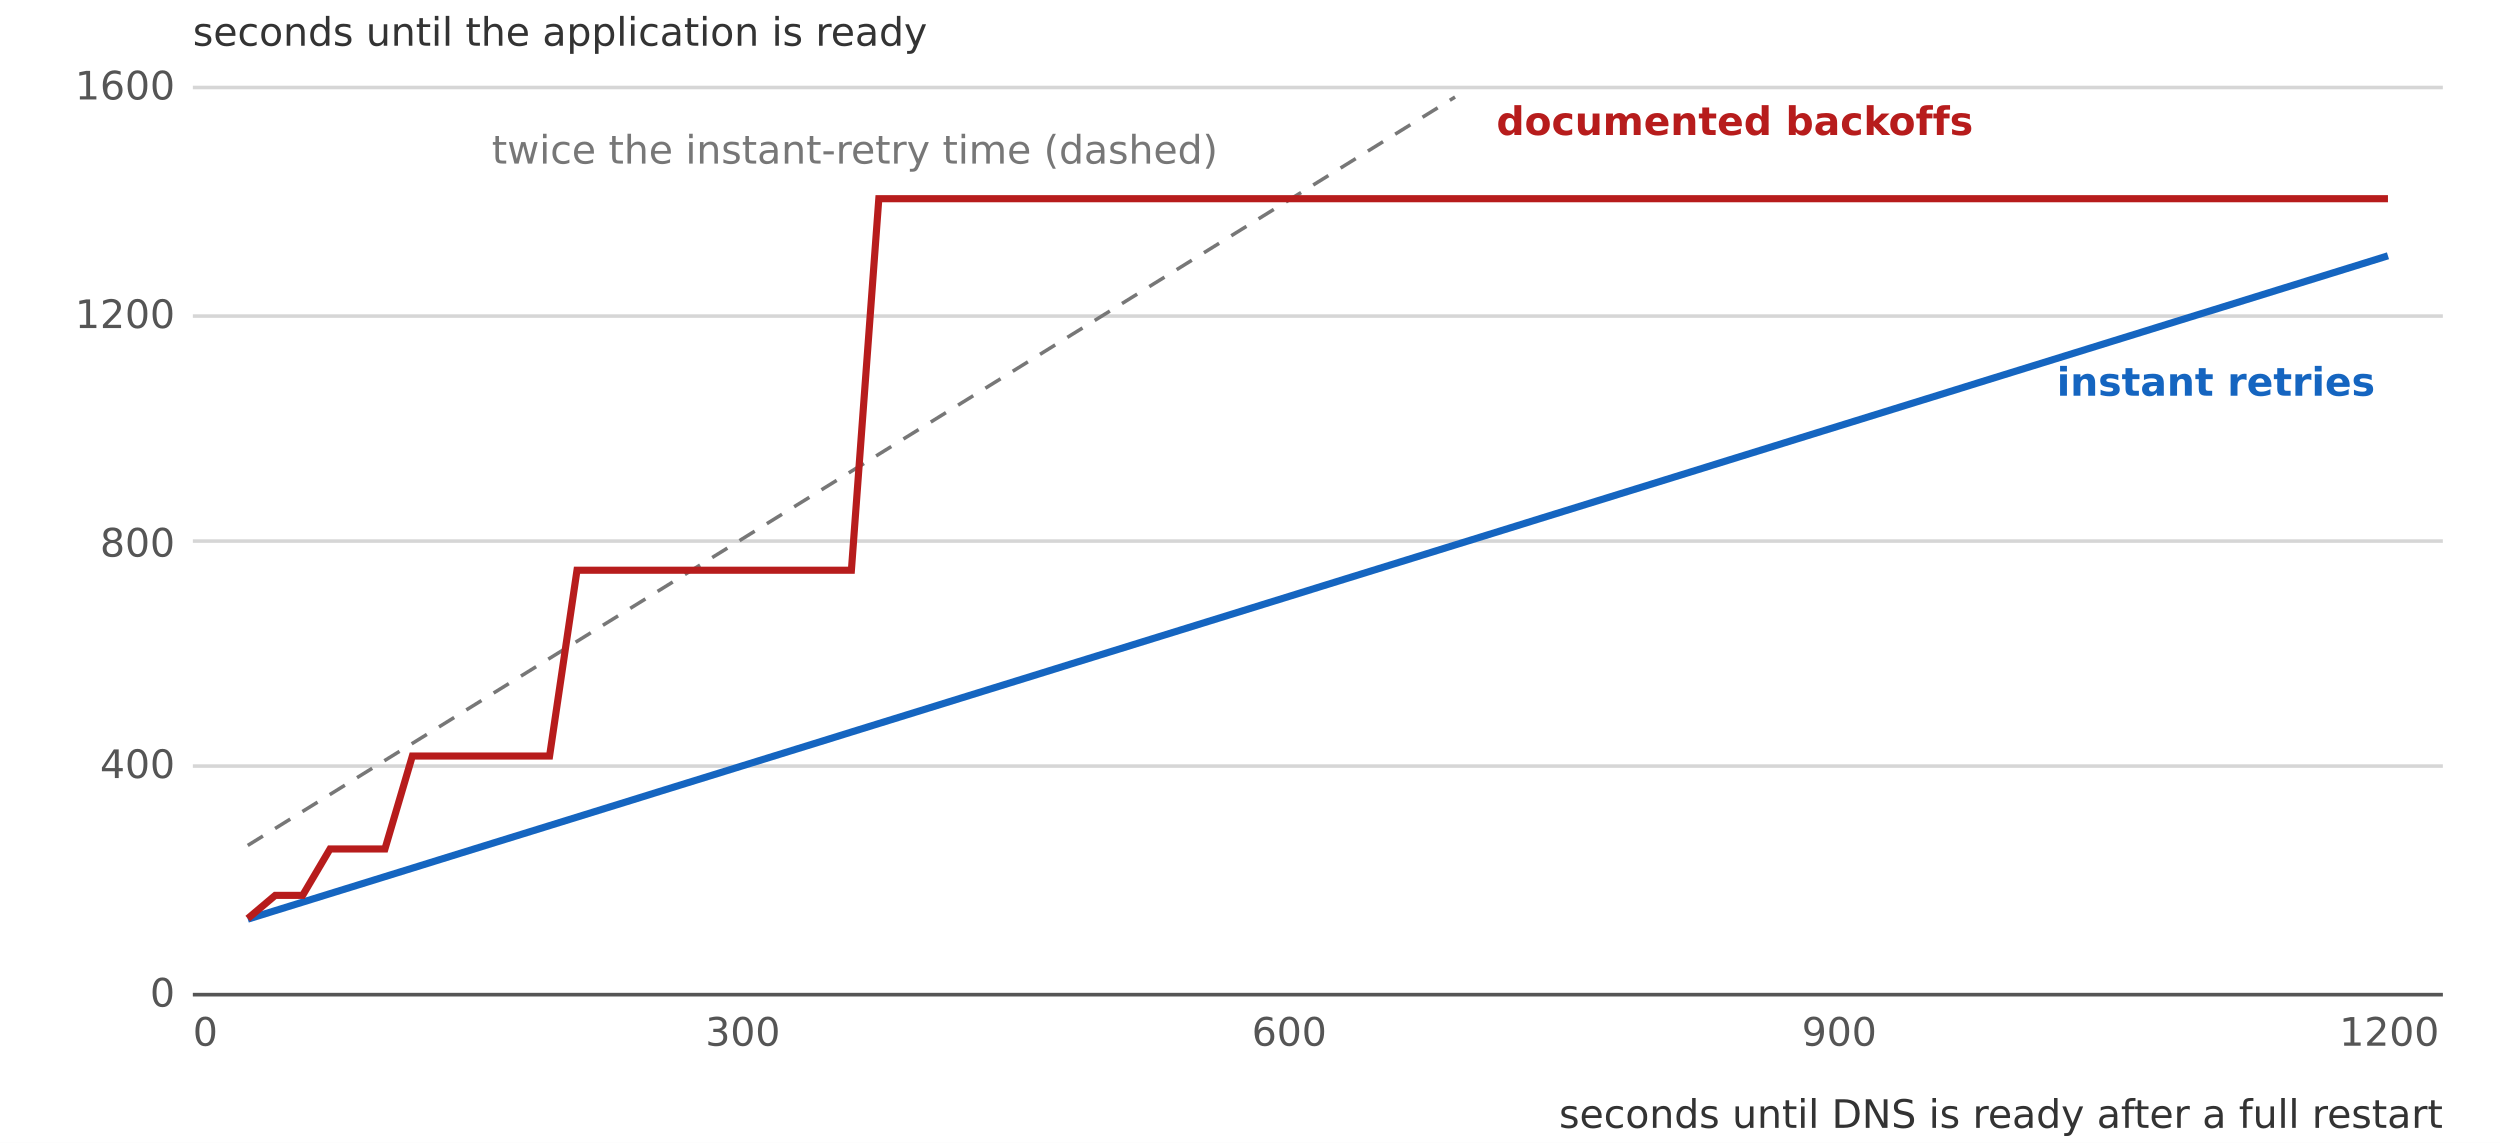
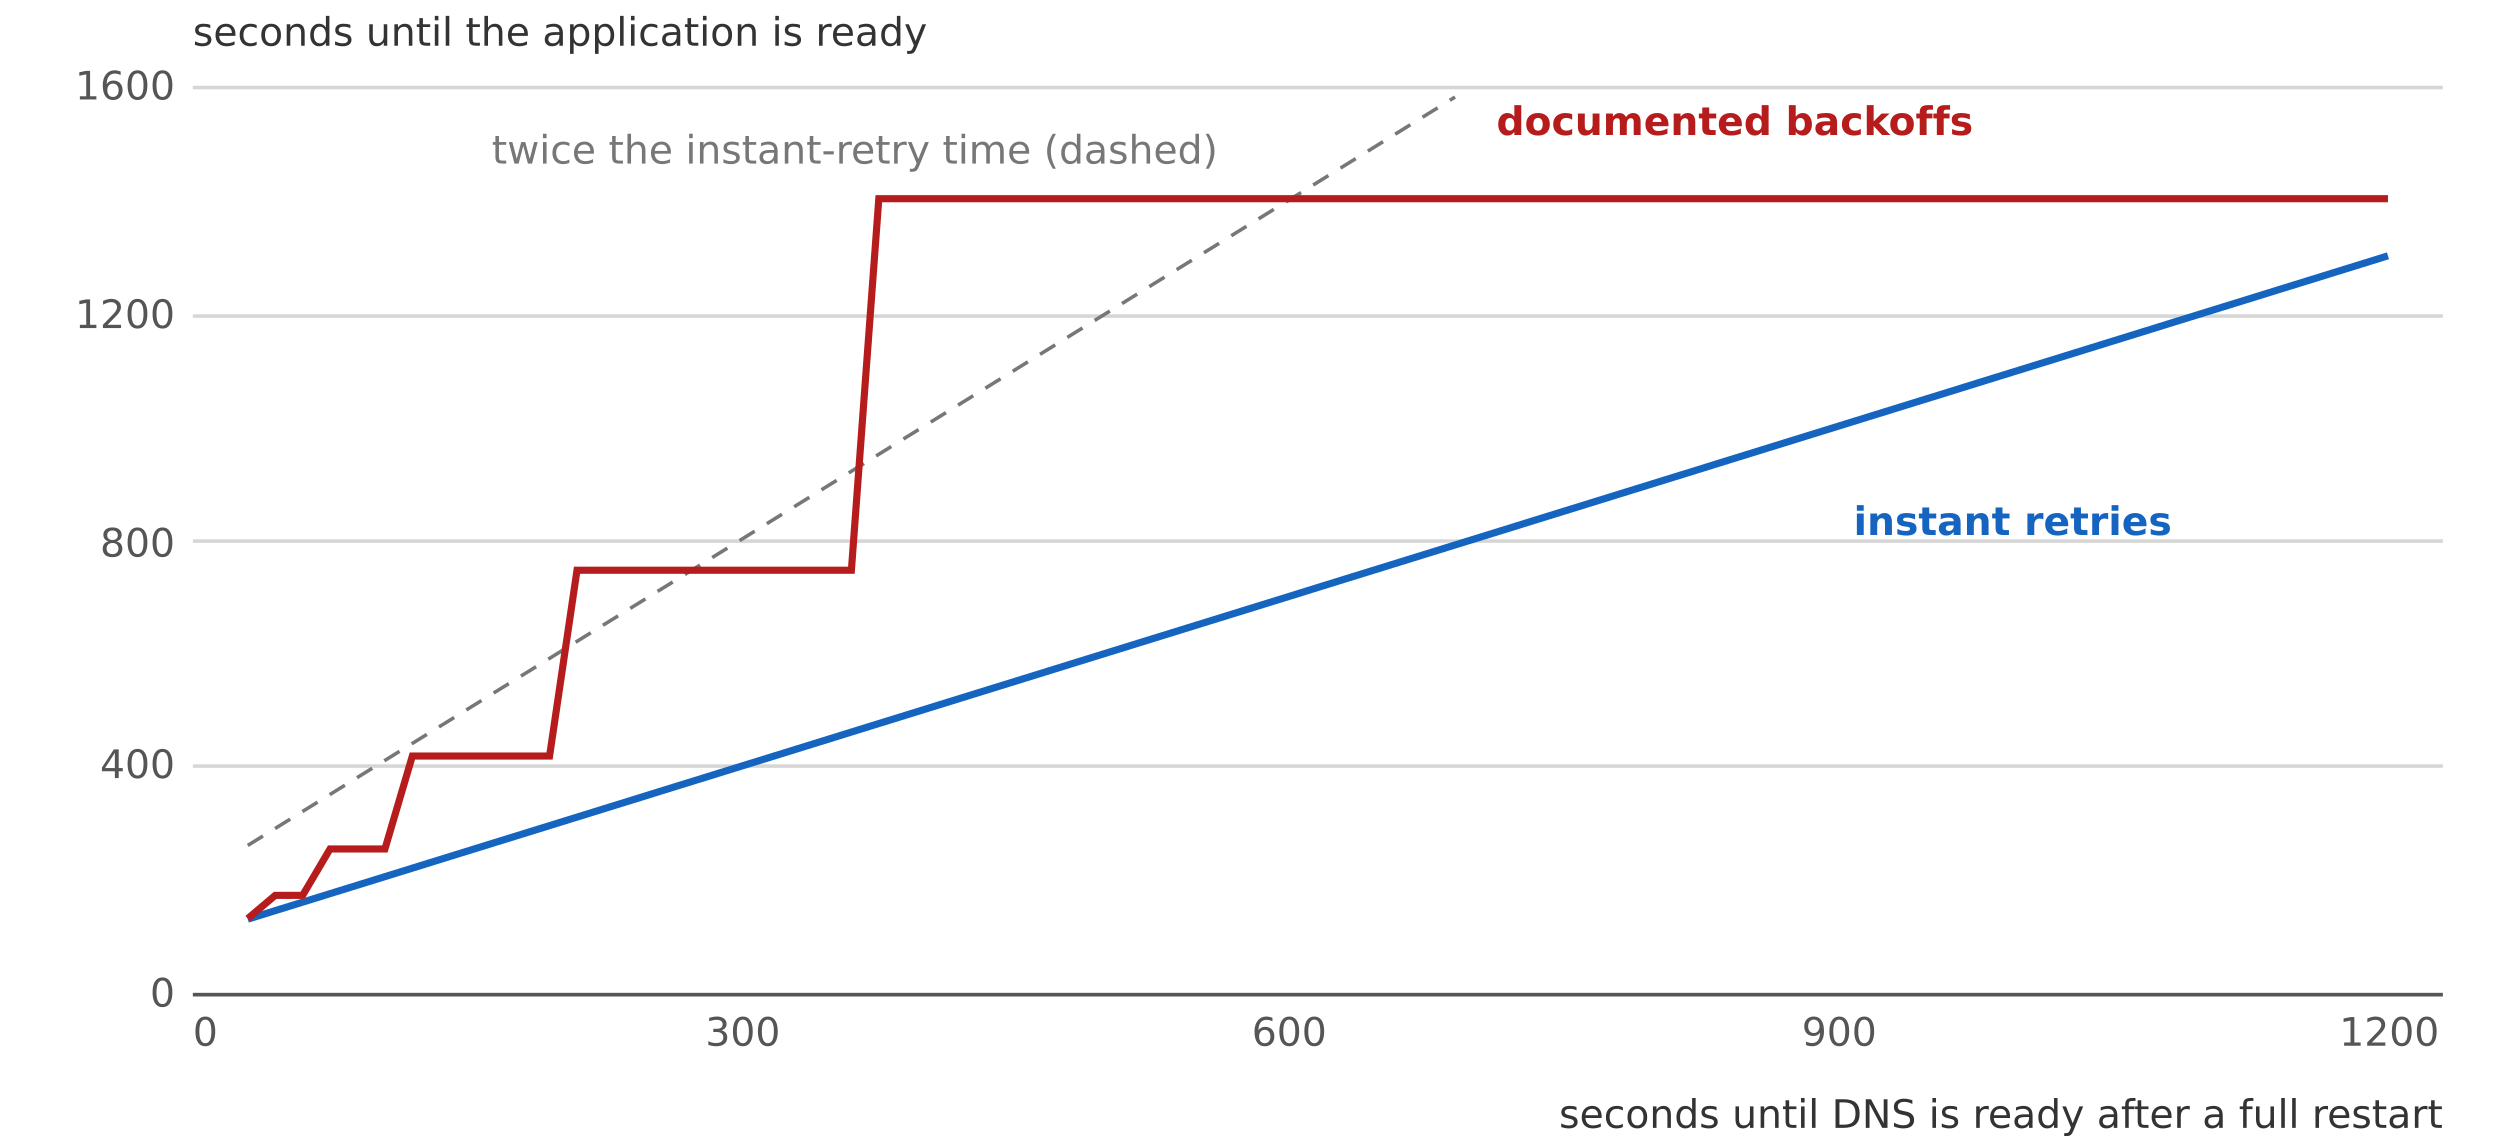
<svg xmlns="http://www.w3.org/2000/svg" viewBox="0 0 700 320" width="700" height="320" role="img" font-family="DejaVu Sans, Helvetica, Arial, sans-serif" font-size="11">
  <style>.f-ink{fill:#333}.s-ink{stroke:#333}.f-sub{fill:#555}.s-sub{stroke:#555}.f-grid{fill:#d6d6d6}.s-grid{stroke:#d6d6d6}.f-a{fill:#b71c1c}.s-a{stroke:#b71c1c}.f-b{fill:#1565c0}.s-b{stroke:#1565c0}.f-c{fill:#2e7d32}.s-c{stroke:#2e7d32}.f-d{fill:#e65100}.s-d{stroke:#e65100}.f-e{fill:#6a1b9a}.s-e{stroke:#6a1b9a}.f-g{fill:#777}.s-g{stroke:#777}.f-bg{fill:#fff}.s-bg{stroke:#fff}@media (prefers-color-scheme: dark){.f-ink{fill:#ddd}.s-ink{stroke:#ddd}.f-sub{fill:#aaa}.s-sub{stroke:#aaa}.f-grid{fill:#444}.s-grid{stroke:#444}.f-a{fill:#ef9a9a}.s-a{stroke:#ef9a9a}.f-b{fill:#8ab4f8}.s-b{stroke:#8ab4f8}.f-c{fill:#81c784}.s-c{stroke:#81c784}.f-d{fill:#ffcc80}.s-d{stroke:#ffcc80}.f-e{fill:#ce93d8}.s-e{stroke:#ce93d8}.f-g{fill:#bbb}.s-g{stroke:#bbb}.f-bg{fill:#1e1e1e}.s-bg{stroke:#1e1e1e}}</style>
  <rect x="0" y="0" width="700" height="320" class="f-bg" />
  <path d="M54.00 278.50 H684.00" class="s-grid" fill="none" />
  <text x="49.00" y="281.85" text-anchor="end" class="f-sub">0</text>
  <path d="M54.00 214.50 H684.00" class="s-grid" fill="none" />
  <text x="49.00" y="217.85" text-anchor="end" class="f-sub">400</text>
  <path d="M54.00 151.50 H684.00" class="s-grid" fill="none" />
  <text x="49.00" y="155.85" text-anchor="end" class="f-sub">800</text>
  <path d="M54.00 88.50 H684.00" class="s-grid" fill="none" />
  <text x="49.00" y="91.85" text-anchor="end" class="f-sub">1200</text>
  <path d="M54.00 24.50 H684.00" class="s-grid" fill="none" />
  <text x="49.00" y="27.85" text-anchor="end" class="f-sub">1600</text>
  <text x="54.00" y="292.80" text-anchor="start" class="f-sub">0</text>
  <text x="208.00" y="292.80" text-anchor="middle" class="f-sub">300</text>
  <text x="361.00" y="292.80" text-anchor="middle" class="f-sub">600</text>
  <text x="515.00" y="292.80" text-anchor="middle" class="f-sub">900</text>
  <text x="669.00" y="292.80" text-anchor="middle" class="f-sub">1200</text>
  <path d="M54.00 278.50 H684.00" class="s-sub" fill="none" />
  <text x="54.00" y="12.80" text-anchor="start" class="f-ink">seconds until the application is ready</text>
  <text x="684.00" y="315.80" text-anchor="end" class="f-ink">seconds until DNS is ready after a full restart</text>
  <path d="M69.37 236.72 L77.05 231.96 L84.73 227.20 L92.41 222.44 L100.10 217.67 L107.78 212.91 L115.46 208.15 L123.15 203.39 L130.83 198.62 L138.51 193.86 L146.20 189.10 L153.88 184.34 L161.56 179.58 L169.24 174.81 L176.93 170.05 L184.61 165.29 L192.29 160.53 L199.98 155.76 L207.66 151.00 L215.34 146.24 L223.02 141.48 L230.71 136.71 L238.39 131.95 L246.07 127.19 L253.76 122.42 L261.44 117.66 L269.12 112.90 L276.80 108.14 L284.49 103.38 L292.17 98.61 L299.85 93.85 L307.54 89.09 L315.22 84.33 L322.90 79.56 L330.59 74.80 L338.27 70.04 L345.95 65.27 L353.63 60.51 L361.32 55.75 L369.00 50.99 L376.68 46.23 L384.37 41.46 L392.05 36.70 L399.73 31.94 L407.41 27.17" class="s-g" fill="none" stroke-width="1" stroke-dasharray="5 4" />
  <path d="M69.37 257.36 L77.05 254.98 L84.73 252.60 L92.41 250.22 L100.10 247.84 L107.78 245.46 L115.46 243.08 L123.15 240.69 L130.83 238.31 L138.51 235.93 L146.20 233.55 L153.88 231.17 L161.56 228.79 L169.24 226.41 L176.93 224.03 L184.61 221.64 L192.29 219.26 L199.98 216.88 L207.66 214.50 L215.34 212.12 L223.02 209.74 L230.71 207.36 L238.39 204.97 L246.07 202.59 L253.76 200.21 L261.44 197.83 L269.12 195.45 L276.80 193.07 L284.49 190.69 L292.17 188.31 L299.85 185.92 L307.54 183.54 L315.22 181.16 L322.90 178.78 L330.59 176.40 L338.27 174.02 L345.95 171.64 L353.63 169.26 L361.32 166.88 L369.00 164.49 L376.68 162.11 L384.37 159.73 L392.05 157.35 L399.73 154.97 L407.41 152.59 L415.10 150.21 L422.78 147.83 L430.46 145.44 L438.15 143.06 L445.83 140.68 L453.51 138.30 L461.20 135.92 L468.88 133.54 L476.56 131.16 L484.24 128.77 L491.93 126.39 L499.61 124.01 L507.29 121.63 L514.98 119.25 L522.66 116.87 L530.34 114.49 L538.02 112.11 L545.71 109.73 L553.39 107.34 L561.07 104.96 L568.76 102.58 L576.44 100.20 L584.12 97.82 L591.80 95.44 L599.49 93.06 L607.17 90.67 L614.85 88.29 L622.54 85.91 L630.22 83.53 L637.90 81.15 L645.59 78.77 L653.27 76.39 L660.95 74.01 L668.63 71.62" class="s-b" fill="none" stroke-width="2" />
  <path d="M69.37 257.20 L77.05 250.71 L84.73 250.71 L92.41 237.71 L100.10 237.71 L107.78 237.71 L115.46 211.69 L123.15 211.69 L130.83 211.69 L138.51 211.69 L146.20 211.69 L153.88 211.69 L161.56 159.67 L169.24 159.67 L176.93 159.67 L184.61 159.67 L192.29 159.67 L199.98 159.67 L207.66 159.67 L215.34 159.67 L223.02 159.67 L230.71 159.67 L238.39 159.67 L246.07 55.64 L253.76 55.64 L261.44 55.64 L269.12 55.64 L276.80 55.64 L284.49 55.64 L292.17 55.64 L299.85 55.64 L307.54 55.64 L315.22 55.64 L322.90 55.64 L330.59 55.64 L338.27 55.64 L345.95 55.64 L353.63 55.64 L361.32 55.64 L369.00 55.64 L376.68 55.64 L384.37 55.64 L392.05 55.64 L399.73 55.64 L407.41 55.64 L415.10 55.64 L422.78 55.64 L430.46 55.64 L438.15 55.64 L445.83 55.64 L453.51 55.64 L461.20 55.64 L468.88 55.64 L476.56 55.64 L484.24 55.64 L491.93 55.64 L499.61 55.64 L507.29 55.64 L514.98 55.64 L522.66 55.64 L530.34 55.64 L538.02 55.64 L545.71 55.64 L553.39 55.64 L561.07 55.64 L568.76 55.64 L576.44 55.64 L584.12 55.64 L591.80 55.64 L599.49 55.64 L607.17 55.64 L614.85 55.64 L622.54 55.64 L630.22 55.64 L637.90 55.64 L645.59 55.64 L653.27 55.64 L660.95 55.64 L668.63 55.64" class="s-a" fill="none" stroke-width="2" />
  <text x="341.00" y="45.80" text-anchor="end" class="f-g">twice the instant-retry time (dashed)</text>
-   <text x="665.00" y="110.80" text-anchor="end" class="f-b" font-weight="bold">instant retries</text>
+   <text x="519.00" y="149.80" text-anchor="start" class="f-b" font-weight="bold">instant retries</text>
  <text x="419.00" y="37.80" text-anchor="start" class="f-a" font-weight="bold">documented backoffs</text>
</svg>
